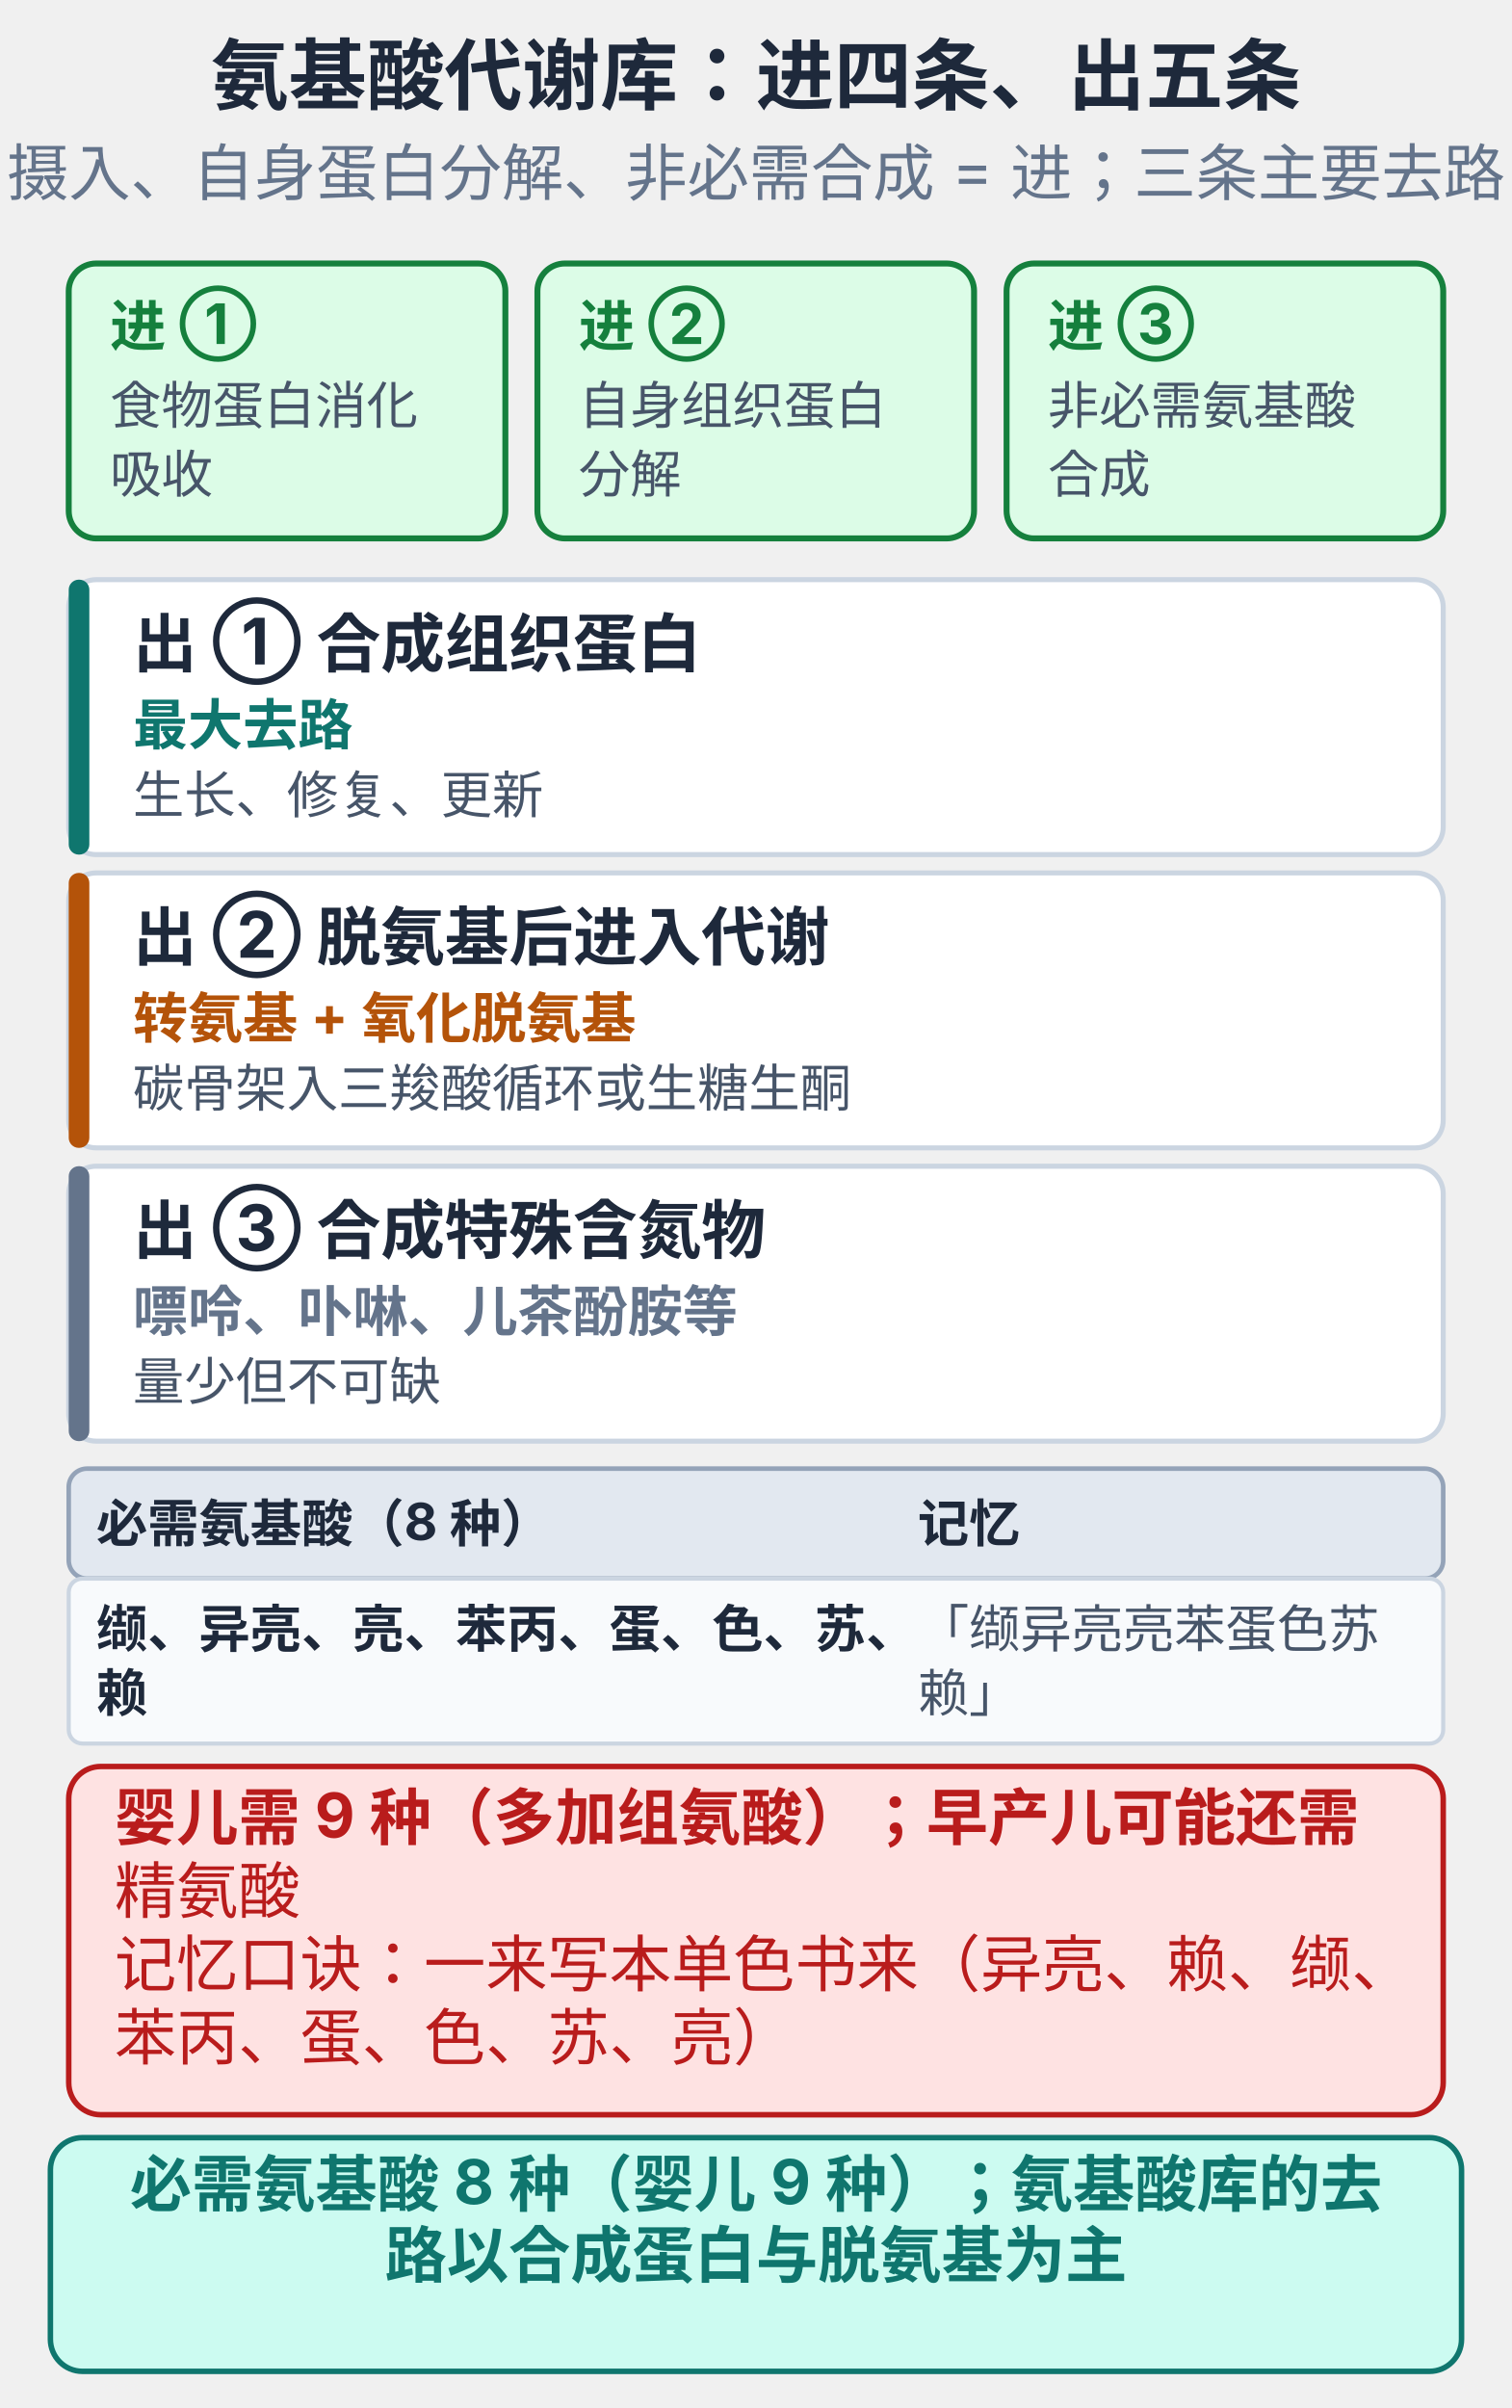
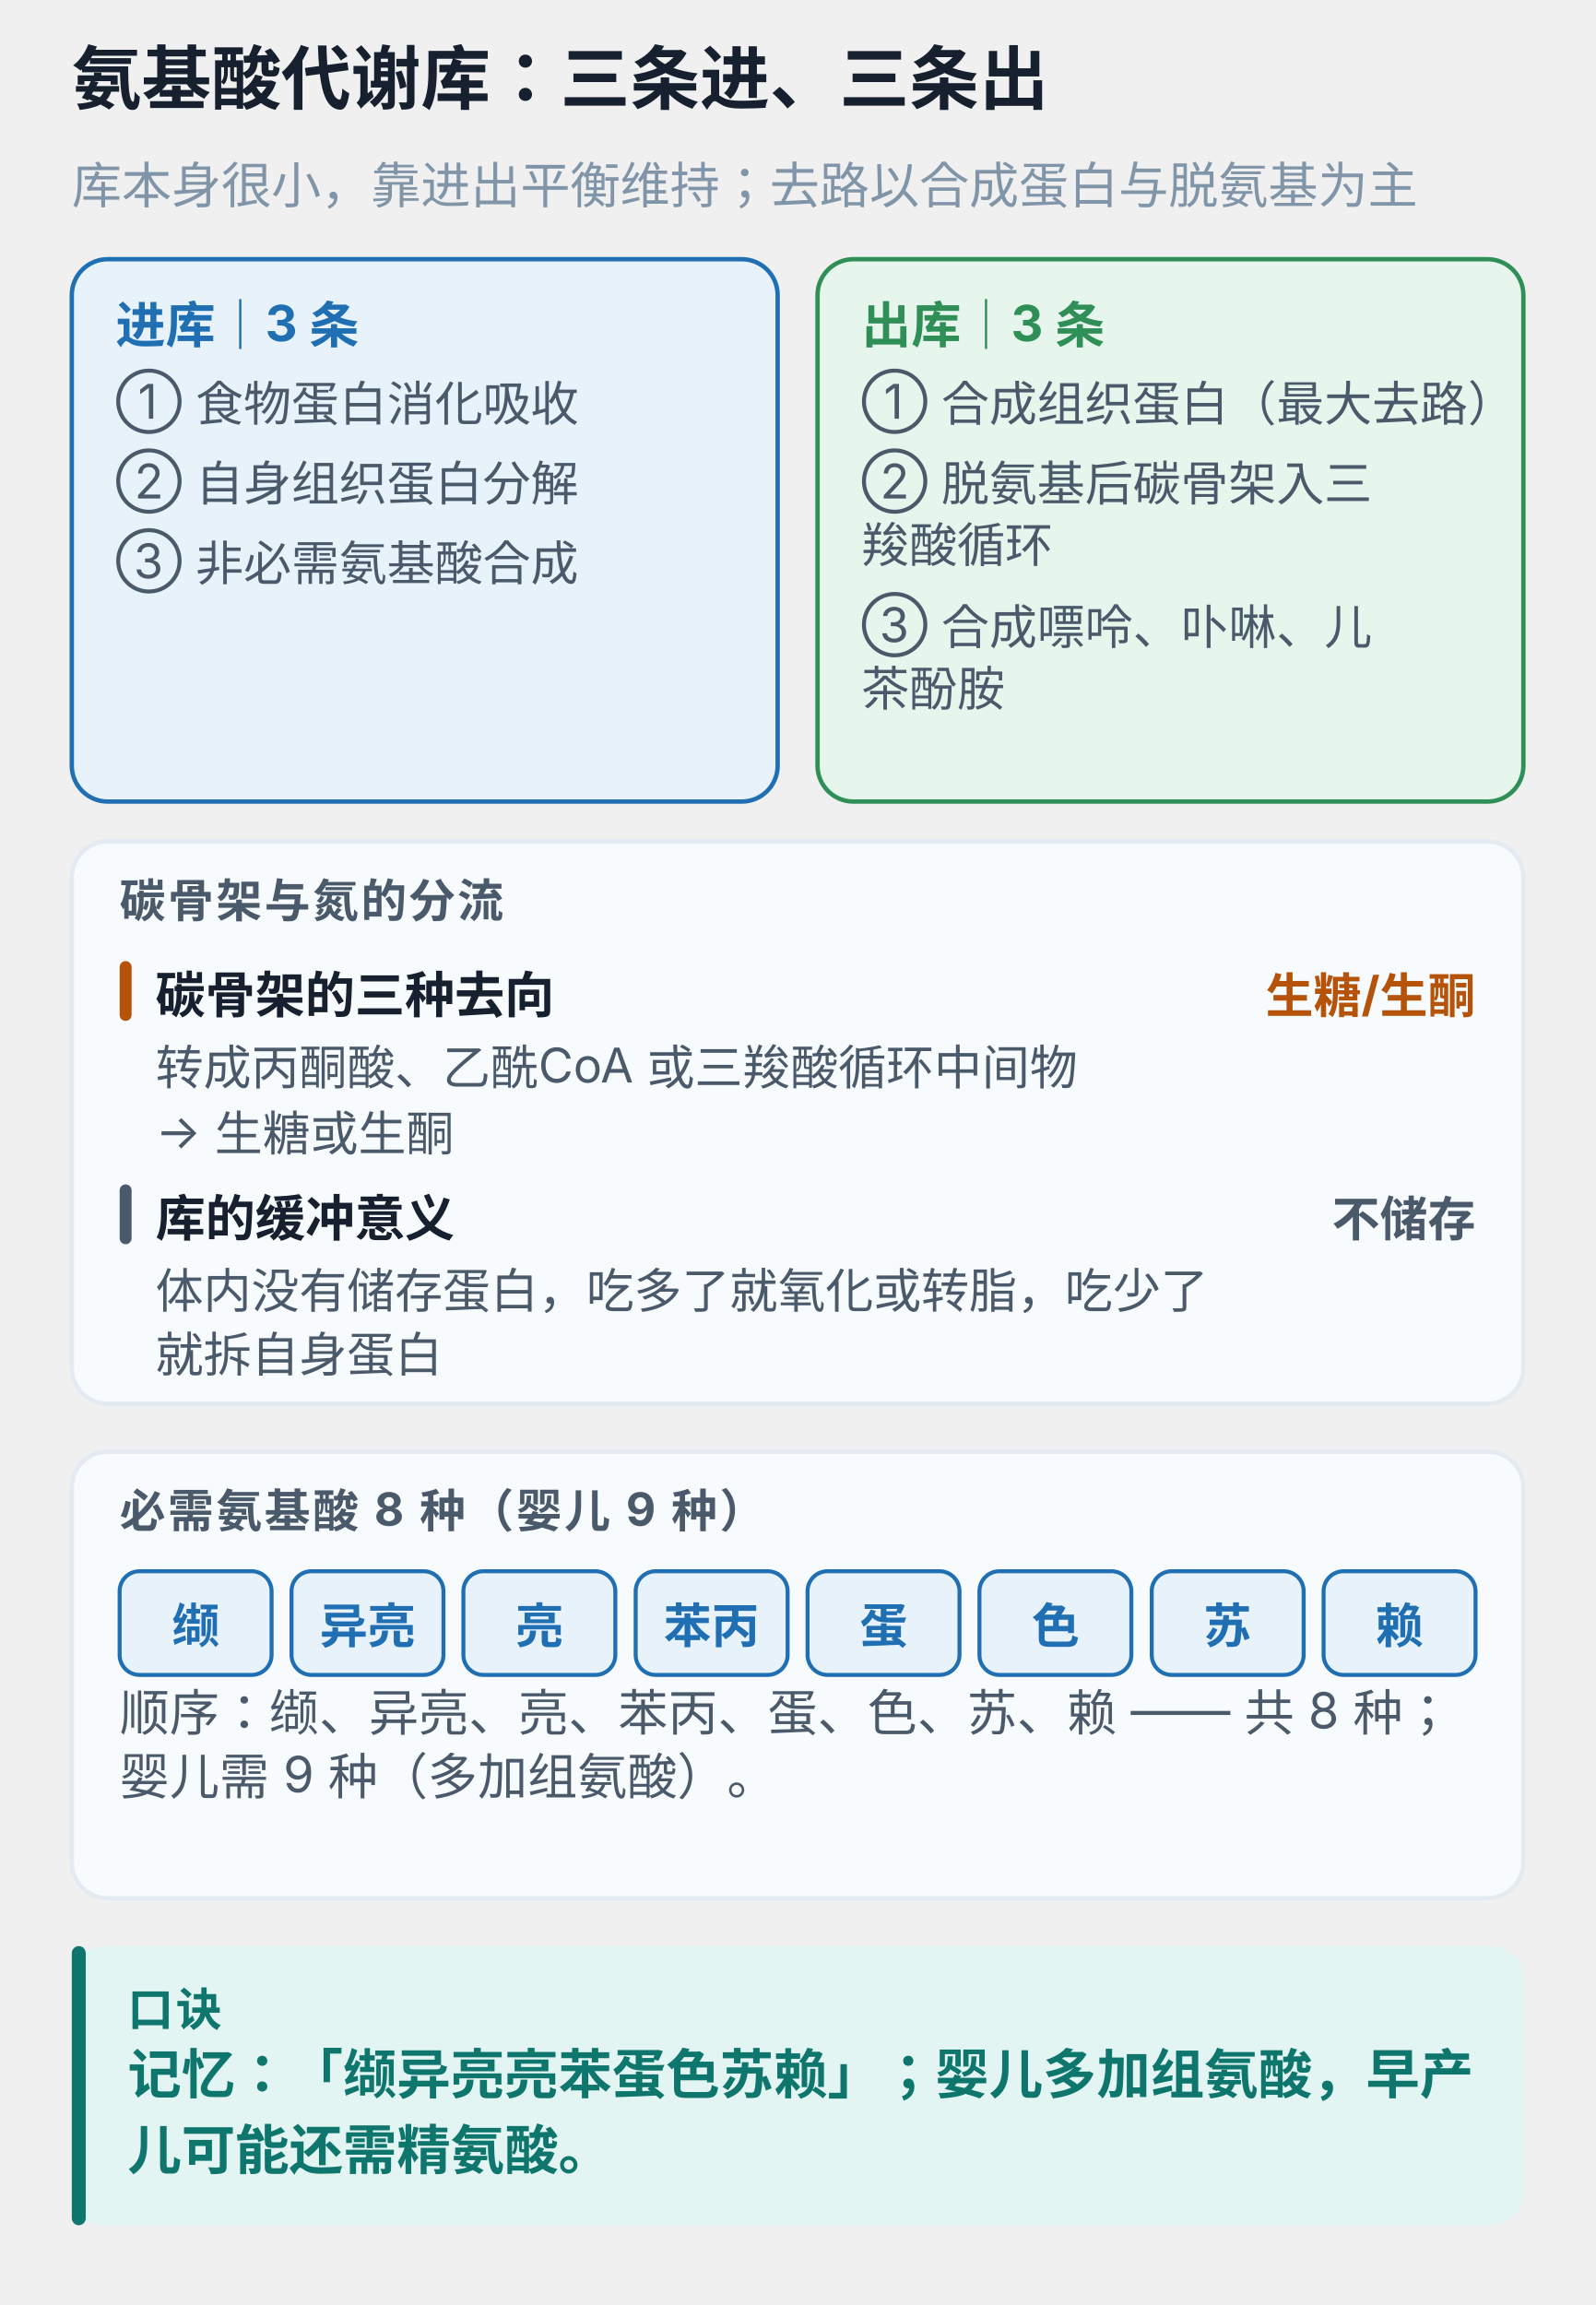
- <svg xmlns="http://www.w3.org/2000/svg" viewBox="0 0 330 525.5" width="100%" style="max-width:330px;display:block;margin:0 auto;background:#ffffff;border-radius:10px" role="img">
-   <text x="165.0" y="22.6" text-anchor="middle" font-size="17" font-weight="700" fill="#1e293b" font-family="-apple-system,'PingFang SC','Microsoft YaHei',sans-serif">氨基酸代谢库：进四条、出五条</text>
-   <text x="165.0" y="42.6" text-anchor="middle" font-size="13.5" font-weight="400" fill="#64748b" font-family="-apple-system,'PingFang SC','Microsoft YaHei',sans-serif">摄入、自身蛋白分解、非必需合成 = 进；三条主要去路</text>
-   <rect x="15.0" y="57.5" width="95.3" height="60.0" rx="6" fill="#dcfce7" stroke="#15803d" stroke-width="1.3" />
-   <text x="24.0" y="75.5" text-anchor="start" font-size="12.2" font-weight="700" fill="#15803d" font-family="-apple-system,'PingFang SC','Microsoft YaHei',sans-serif">进 ①</text>
-   <text x="24.0" y="92.5" text-anchor="start" font-size="11.2" font-weight="400" fill="#475569" font-family="-apple-system,'PingFang SC','Microsoft YaHei',sans-serif">食物蛋白消化</text>
-   <text x="24.0" y="107.5" text-anchor="start" font-size="11.2" font-weight="400" fill="#475569" font-family="-apple-system,'PingFang SC','Microsoft YaHei',sans-serif">吸收</text>
-   <rect x="117.3" y="57.5" width="95.3" height="60.0" rx="6" fill="#dcfce7" stroke="#15803d" stroke-width="1.3" />
-   <text x="126.3" y="75.5" text-anchor="start" font-size="12.2" font-weight="700" fill="#15803d" font-family="-apple-system,'PingFang SC','Microsoft YaHei',sans-serif">进 ②</text>
-   <text x="126.3" y="92.5" text-anchor="start" font-size="11.2" font-weight="400" fill="#475569" font-family="-apple-system,'PingFang SC','Microsoft YaHei',sans-serif">自身组织蛋白</text>
-   <text x="126.3" y="107.5" text-anchor="start" font-size="11.2" font-weight="400" fill="#475569" font-family="-apple-system,'PingFang SC','Microsoft YaHei',sans-serif">分解</text>
-   <rect x="219.7" y="57.5" width="95.3" height="60.0" rx="6" fill="#dcfce7" stroke="#15803d" stroke-width="1.3" />
-   <text x="228.7" y="75.5" text-anchor="start" font-size="12.2" font-weight="700" fill="#15803d" font-family="-apple-system,'PingFang SC','Microsoft YaHei',sans-serif">进 ③</text>
-   <text x="228.7" y="92.5" text-anchor="start" font-size="11.2" font-weight="400" fill="#475569" font-family="-apple-system,'PingFang SC','Microsoft YaHei',sans-serif">非必需氨基酸</text>
-   <text x="228.7" y="107.5" text-anchor="start" font-size="11.2" font-weight="400" fill="#475569" font-family="-apple-system,'PingFang SC','Microsoft YaHei',sans-serif">合成</text>
-   <rect x="15.0" y="126.5" width="300.0" height="60.0" rx="6" fill="#ffffff" stroke="#cbd5e1" stroke-width="1.1" />
-   <rect x="15.0" y="126.5" width="4.5" height="60.0" rx="2.2" fill="#0f766e" />
-   <text x="29.0" y="145.5" text-anchor="start" font-size="14" font-weight="700" fill="#1e293b" font-family="-apple-system,'PingFang SC','Microsoft YaHei',sans-serif">出 ① 合成组织蛋白</text>
-   <text x="29.0" y="162.5" text-anchor="start" font-size="12" font-weight="700" fill="#0f766e" font-family="-apple-system,'PingFang SC','Microsoft YaHei',sans-serif">最大去路</text>
-   <text x="29.0" y="177.5" text-anchor="start" font-size="11.2" font-weight="400" fill="#475569" font-family="-apple-system,'PingFang SC','Microsoft YaHei',sans-serif">生长、修复、更新</text>
-   <rect x="15.0" y="190.5" width="300.0" height="60.0" rx="6" fill="#ffffff" stroke="#cbd5e1" stroke-width="1.1" />
-   <rect x="15.0" y="190.5" width="4.5" height="60.0" rx="2.2" fill="#b45309" />
-   <text x="29.0" y="209.5" text-anchor="start" font-size="14" font-weight="700" fill="#1e293b" font-family="-apple-system,'PingFang SC','Microsoft YaHei',sans-serif">出 ② 脱氨基后进入代谢</text>
-   <text x="29.0" y="226.5" text-anchor="start" font-size="12" font-weight="700" fill="#b45309" font-family="-apple-system,'PingFang SC','Microsoft YaHei',sans-serif">转氨基 + 氧化脱氨基</text>
-   <text x="29.0" y="241.5" text-anchor="start" font-size="11.2" font-weight="400" fill="#475569" font-family="-apple-system,'PingFang SC','Microsoft YaHei',sans-serif">碳骨架入三羧酸循环或生糖生酮</text>
-   <rect x="15.0" y="254.5" width="300.0" height="60.0" rx="6" fill="#ffffff" stroke="#cbd5e1" stroke-width="1.1" />
-   <rect x="15.0" y="254.5" width="4.5" height="60.0" rx="2.2" fill="#64748b" />
-   <text x="29.0" y="273.5" text-anchor="start" font-size="14" font-weight="700" fill="#1e293b" font-family="-apple-system,'PingFang SC','Microsoft YaHei',sans-serif">出 ③ 合成特殊含氮物</text>
-   <text x="29.0" y="290.5" text-anchor="start" font-size="12" font-weight="700" fill="#64748b" font-family="-apple-system,'PingFang SC','Microsoft YaHei',sans-serif">嘌呤、卟啉、儿茶酚胺等</text>
-   <text x="29.0" y="305.5" text-anchor="start" font-size="11.2" font-weight="400" fill="#475569" font-family="-apple-system,'PingFang SC','Microsoft YaHei',sans-serif">量少但不可缺</text>
-   <rect x="15.0" y="320.5" width="300.0" height="24.0" rx="4" fill="#e2e8f0" stroke="#94a3b8" stroke-width="1" />
-   <text x="21.0" y="336.5" text-anchor="start" font-size="11.2" font-weight="700" fill="#1e293b" font-family="-apple-system,'PingFang SC','Microsoft YaHei',sans-serif">必需氨基酸（8 种）</text>
-   <text x="200.3" y="336.5" text-anchor="start" font-size="11.2" font-weight="700" fill="#1e293b" font-family="-apple-system,'PingFang SC','Microsoft YaHei',sans-serif">记忆</text>
-   <rect x="15.0" y="344.5" width="300.0" height="36.0" rx="3" fill="#f8fafc" stroke="#cbd5e1" stroke-width="0.9" />
-   <text x="21.0" y="359.5" text-anchor="start" font-size="11.2" font-weight="700" fill="#1e293b" font-family="-apple-system,'PingFang SC','Microsoft YaHei',sans-serif">缬、异亮、亮、苯丙、蛋、色、苏、</text>
-   <text x="21.0" y="373.5" text-anchor="start" font-size="11.2" font-weight="700" fill="#1e293b" font-family="-apple-system,'PingFang SC','Microsoft YaHei',sans-serif">赖</text>
-   <text x="200.3" y="359.5" text-anchor="start" font-size="11.2" font-weight="400" fill="#475569" font-family="-apple-system,'PingFang SC','Microsoft YaHei',sans-serif">「缬异亮亮苯蛋色苏</text>
-   <text x="200.3" y="373.5" text-anchor="start" font-size="11.2" font-weight="400" fill="#475569" font-family="-apple-system,'PingFang SC','Microsoft YaHei',sans-serif">赖」</text>
-   <rect x="15.0" y="385.5" width="300.0" height="76.0" rx="7" fill="#fee2e2" stroke="#b91c1c" stroke-width="1.2" />
-   <text x="25.0" y="401.5" text-anchor="start" font-size="13.5" font-weight="700" fill="#b91c1c" font-family="-apple-system,'PingFang SC','Microsoft YaHei',sans-serif">婴儿需 9 种（多加组氨酸）；早产儿可能还需</text>
-   <text x="25.0" y="417.5" text-anchor="start" font-size="13.5" font-weight="400" fill="#b91c1c" font-family="-apple-system,'PingFang SC','Microsoft YaHei',sans-serif">精氨酸</text>
-   <text x="25.0" y="433.5" text-anchor="start" font-size="13.5" font-weight="400" fill="#b91c1c" font-family="-apple-system,'PingFang SC','Microsoft YaHei',sans-serif">记忆口诀：一来写本单色书来（异亮、赖、缬、</text>
-   <text x="25.0" y="449.5" text-anchor="start" font-size="13.5" font-weight="400" fill="#b91c1c" font-family="-apple-system,'PingFang SC','Microsoft YaHei',sans-serif">苯丙、蛋、色、苏、亮）</text>
-   <rect x="11.0" y="466.5" width="308.0" height="51.0" rx="7" fill="#ccfbf1" stroke="#0f766e" stroke-width="1.2" />
-   <text x="165.0" y="481.5" text-anchor="middle" font-size="13.5" font-weight="700" fill="#0f766e" font-family="-apple-system,'PingFang SC','Microsoft YaHei',sans-serif">必需氨基酸 8 种（婴儿 9 种）；氨基酸库的去</text>
-   <text x="165.0" y="497.0" text-anchor="middle" font-size="13.5" font-weight="700" fill="#0f766e" font-family="-apple-system,'PingFang SC','Microsoft YaHei',sans-serif">路以合成蛋白与脱氨基为主</text>
+ <svg xmlns="http://www.w3.org/2000/svg" viewBox="0 0 400 578" width="100%" style="max-width:400px;display:block;margin:0 auto;background:#ffffff;border-radius:12px" role="img" aria-label="氨基酸代谢库：三条进、三条出">
+   <text x="18.0" y="26.0" font-size="17.5" font-weight="700" fill="#16202e" font-family="-apple-system,BlinkMacSystemFont,'PingFang SC','Microsoft YaHei',sans-serif">氨基酸代谢库：三条进、三条出</text>
+   <text x="18.0" y="51.0" font-size="12.5" font-weight="400" fill="#8095a8" font-family="-apple-system,BlinkMacSystemFont,'PingFang SC','Microsoft YaHei',sans-serif">库本身很小，靠进出平衡维持；去路以合成蛋白与脱氨基为主</text>
+   <rect x="18.0" y="65.0" width="177.0" height="136.0" rx="9" fill="#e8f2fb" stroke="#1f6fb2" stroke-width="1.1" />
+   <text x="29.0" y="86.0" font-size="12.5" font-weight="700" fill="#1f6fb2" font-family="-apple-system,BlinkMacSystemFont,'PingFang SC','Microsoft YaHei',sans-serif">进库｜3 条</text>
+   <text x="29.0" y="105.0" font-size="12" font-weight="400" fill="#4a5a6b" font-family="-apple-system,BlinkMacSystemFont,'PingFang SC','Microsoft YaHei',sans-serif">① 食物蛋白消化吸收</text>
+   <text x="29.0" y="125.0" font-size="12" font-weight="400" fill="#4a5a6b" font-family="-apple-system,BlinkMacSystemFont,'PingFang SC','Microsoft YaHei',sans-serif">② 自身组织蛋白分解</text>
+   <text x="29.0" y="145.0" font-size="12" font-weight="400" fill="#4a5a6b" font-family="-apple-system,BlinkMacSystemFont,'PingFang SC','Microsoft YaHei',sans-serif">③ 非必需氨基酸合成</text>
+   <rect x="205.0" y="65.0" width="177.0" height="136.0" rx="9" fill="#e6f6ec" stroke="#2f8f57" stroke-width="1.1" />
+   <text x="216.0" y="86.0" font-size="12.5" font-weight="700" fill="#2f8f57" font-family="-apple-system,BlinkMacSystemFont,'PingFang SC','Microsoft YaHei',sans-serif">出库｜3 条</text>
+   <text x="216.0" y="105.0" font-size="12" font-weight="400" fill="#4a5a6b" font-family="-apple-system,BlinkMacSystemFont,'PingFang SC','Microsoft YaHei',sans-serif">① 合成组织蛋白（最大去路）</text>
+   <text x="216.0" y="125.0" font-size="12" font-weight="400" fill="#4a5a6b" font-family="-apple-system,BlinkMacSystemFont,'PingFang SC','Microsoft YaHei',sans-serif">② 脱氨基后碳骨架入三</text>
+   <text x="216.0" y="141.0" font-size="12" font-weight="400" fill="#4a5a6b" font-family="-apple-system,BlinkMacSystemFont,'PingFang SC','Microsoft YaHei',sans-serif">羧酸循环</text>
+   <text x="216.0" y="161.0" font-size="12" font-weight="400" fill="#4a5a6b" font-family="-apple-system,BlinkMacSystemFont,'PingFang SC','Microsoft YaHei',sans-serif">③ 合成嘌呤、卟啉、儿</text>
+   <text x="216.0" y="177.0" font-size="12" font-weight="400" fill="#4a5a6b" font-family="-apple-system,BlinkMacSystemFont,'PingFang SC','Microsoft YaHei',sans-serif">茶酚胺</text>
+   <rect x="18.0" y="211.0" width="364.0" height="141.0" rx="9" fill="#f8fbfd" stroke="#e3eaf2" stroke-width="1.1" />
+   <text x="30.0" y="230.0" font-size="11.5" font-weight="700" fill="#4a5a6b" letter-spacing="0.6" font-family="-apple-system,BlinkMacSystemFont,'PingFang SC','Microsoft YaHei',sans-serif">碳骨架与氮的分流</text>
+   <rect x="30.0" y="241.0" width="3.0" height="15.0" rx="1.5" fill="#b45309" />
+   <text x="39.0" y="254.0" font-size="12.5" font-weight="700" fill="#16202e" font-family="-apple-system,BlinkMacSystemFont,'PingFang SC','Microsoft YaHei',sans-serif">碳骨架的三种去向</text>
+   <text x="370.0" y="254.0" text-anchor="end" font-size="12" font-weight="700" fill="#b45309" font-family="-apple-system,BlinkMacSystemFont,'PingFang SC','Microsoft YaHei',sans-serif">生糖/生酮</text>
+   <text x="39.0" y="272.0" font-size="12" font-weight="400" fill="#4a5a6b" font-family="-apple-system,BlinkMacSystemFont,'PingFang SC','Microsoft YaHei',sans-serif">转成丙酮酸、乙酰CoA 或三羧酸循环中间物</text>
+   <text x="39.0" y="288.0" font-size="12" font-weight="400" fill="#4a5a6b" font-family="-apple-system,BlinkMacSystemFont,'PingFang SC','Microsoft YaHei',sans-serif">→ 生糖或生酮</text>
+   <rect x="30.0" y="297.0" width="3.0" height="15.0" rx="1.5" fill="#4a5a6b" />
+   <text x="39.0" y="310.0" font-size="12.5" font-weight="700" fill="#16202e" font-family="-apple-system,BlinkMacSystemFont,'PingFang SC','Microsoft YaHei',sans-serif">库的缓冲意义</text>
+   <text x="370.0" y="310.0" text-anchor="end" font-size="12" font-weight="700" fill="#4a5a6b" font-family="-apple-system,BlinkMacSystemFont,'PingFang SC','Microsoft YaHei',sans-serif">不储存</text>
+   <text x="39.0" y="328.0" font-size="12" font-weight="400" fill="#4a5a6b" font-family="-apple-system,BlinkMacSystemFont,'PingFang SC','Microsoft YaHei',sans-serif">体内没有储存蛋白，吃多了就氧化或转脂，吃少了</text>
+   <text x="39.0" y="344.0" font-size="12" font-weight="400" fill="#4a5a6b" font-family="-apple-system,BlinkMacSystemFont,'PingFang SC','Microsoft YaHei',sans-serif">就拆自身蛋白</text>
+   <rect x="18.0" y="364.0" width="364.0" height="112.0" rx="9" fill="#f8fbfd" stroke="#e3eaf2" stroke-width="1.1" />
+   <text x="30.0" y="383.0" font-size="11.5" font-weight="700" fill="#4a5a6b" letter-spacing="0.6" font-family="-apple-system,BlinkMacSystemFont,'PingFang SC','Microsoft YaHei',sans-serif">必需氨基酸 8 种（婴儿 9 种）</text>
+   <rect x="30.0" y="394.0" width="38.1" height="26.0" rx="5" fill="#e8f2fb" stroke="#1f6fb2" stroke-width="1" />
+   <text x="49.1" y="412.0" text-anchor="middle" font-size="12" font-weight="700" fill="#1f6fb2" font-family="-apple-system,BlinkMacSystemFont,'PingFang SC','Microsoft YaHei',sans-serif">缬</text>
+   <rect x="73.1" y="394.0" width="38.1" height="26.0" rx="5" fill="#e8f2fb" stroke="#1f6fb2" stroke-width="1" />
+   <text x="92.2" y="412.0" text-anchor="middle" font-size="12" font-weight="700" fill="#1f6fb2" font-family="-apple-system,BlinkMacSystemFont,'PingFang SC','Microsoft YaHei',sans-serif">异亮</text>
+   <rect x="116.2" y="394.0" width="38.1" height="26.0" rx="5" fill="#e8f2fb" stroke="#1f6fb2" stroke-width="1" />
+   <text x="135.3" y="412.0" text-anchor="middle" font-size="12" font-weight="700" fill="#1f6fb2" font-family="-apple-system,BlinkMacSystemFont,'PingFang SC','Microsoft YaHei',sans-serif">亮</text>
+   <rect x="159.4" y="394.0" width="38.1" height="26.0" rx="5" fill="#e8f2fb" stroke="#1f6fb2" stroke-width="1" />
+   <text x="178.4" y="412.0" text-anchor="middle" font-size="12" font-weight="700" fill="#1f6fb2" font-family="-apple-system,BlinkMacSystemFont,'PingFang SC','Microsoft YaHei',sans-serif">苯丙</text>
+   <rect x="202.5" y="394.0" width="38.1" height="26.0" rx="5" fill="#e8f2fb" stroke="#1f6fb2" stroke-width="1" />
+   <text x="221.6" y="412.0" text-anchor="middle" font-size="12" font-weight="700" fill="#1f6fb2" font-family="-apple-system,BlinkMacSystemFont,'PingFang SC','Microsoft YaHei',sans-serif">蛋</text>
+   <rect x="245.6" y="394.0" width="38.1" height="26.0" rx="5" fill="#e8f2fb" stroke="#1f6fb2" stroke-width="1" />
+   <text x="264.7" y="412.0" text-anchor="middle" font-size="12" font-weight="700" fill="#1f6fb2" font-family="-apple-system,BlinkMacSystemFont,'PingFang SC','Microsoft YaHei',sans-serif">色</text>
+   <rect x="288.8" y="394.0" width="38.1" height="26.0" rx="5" fill="#e8f2fb" stroke="#1f6fb2" stroke-width="1" />
+   <text x="307.8" y="412.0" text-anchor="middle" font-size="12" font-weight="700" fill="#1f6fb2" font-family="-apple-system,BlinkMacSystemFont,'PingFang SC','Microsoft YaHei',sans-serif">苏</text>
+   <rect x="331.9" y="394.0" width="38.1" height="26.0" rx="5" fill="#e8f2fb" stroke="#1f6fb2" stroke-width="1" />
+   <text x="350.9" y="412.0" text-anchor="middle" font-size="12" font-weight="700" fill="#1f6fb2" font-family="-apple-system,BlinkMacSystemFont,'PingFang SC','Microsoft YaHei',sans-serif">赖</text>
+   <text x="30.0" y="434.0" font-size="12.5" font-weight="400" fill="#4a5a6b" font-family="-apple-system,BlinkMacSystemFont,'PingFang SC','Microsoft YaHei',sans-serif">顺序：缬、异亮、亮、苯丙、蛋、色、苏、赖 —— 共 8 种；</text>
+   <text x="30.0" y="450.0" font-size="12.5" font-weight="400" fill="#4a5a6b" font-family="-apple-system,BlinkMacSystemFont,'PingFang SC','Microsoft YaHei',sans-serif">婴儿需 9 种（多加组氨酸）。</text>
+   <rect x="18.0" y="488.0" width="364.0" height="70.0" rx="8" fill="#e2f5f2" />
+   <rect x="18.0" y="488.0" width="3.5" height="70.0" rx="1.8" fill="#0f766e" />
+   <text x="32.0" y="508.0" font-size="11.5" font-weight="700" fill="#0f766e" letter-spacing="0.6" font-family="-apple-system,BlinkMacSystemFont,'PingFang SC','Microsoft YaHei',sans-serif">口诀</text>
+   <text x="32.0" y="525.0" font-size="13.5" font-weight="700" fill="#0f766e" font-family="-apple-system,BlinkMacSystemFont,'PingFang SC','Microsoft YaHei',sans-serif">记忆：「缬异亮亮苯蛋色苏赖」；婴儿多加组氨酸，早产</text>
+   <text x="32.0" y="544.0" font-size="13.5" font-weight="700" fill="#0f766e" font-family="-apple-system,BlinkMacSystemFont,'PingFang SC','Microsoft YaHei',sans-serif">儿可能还需精氨酸。</text>
</svg>
